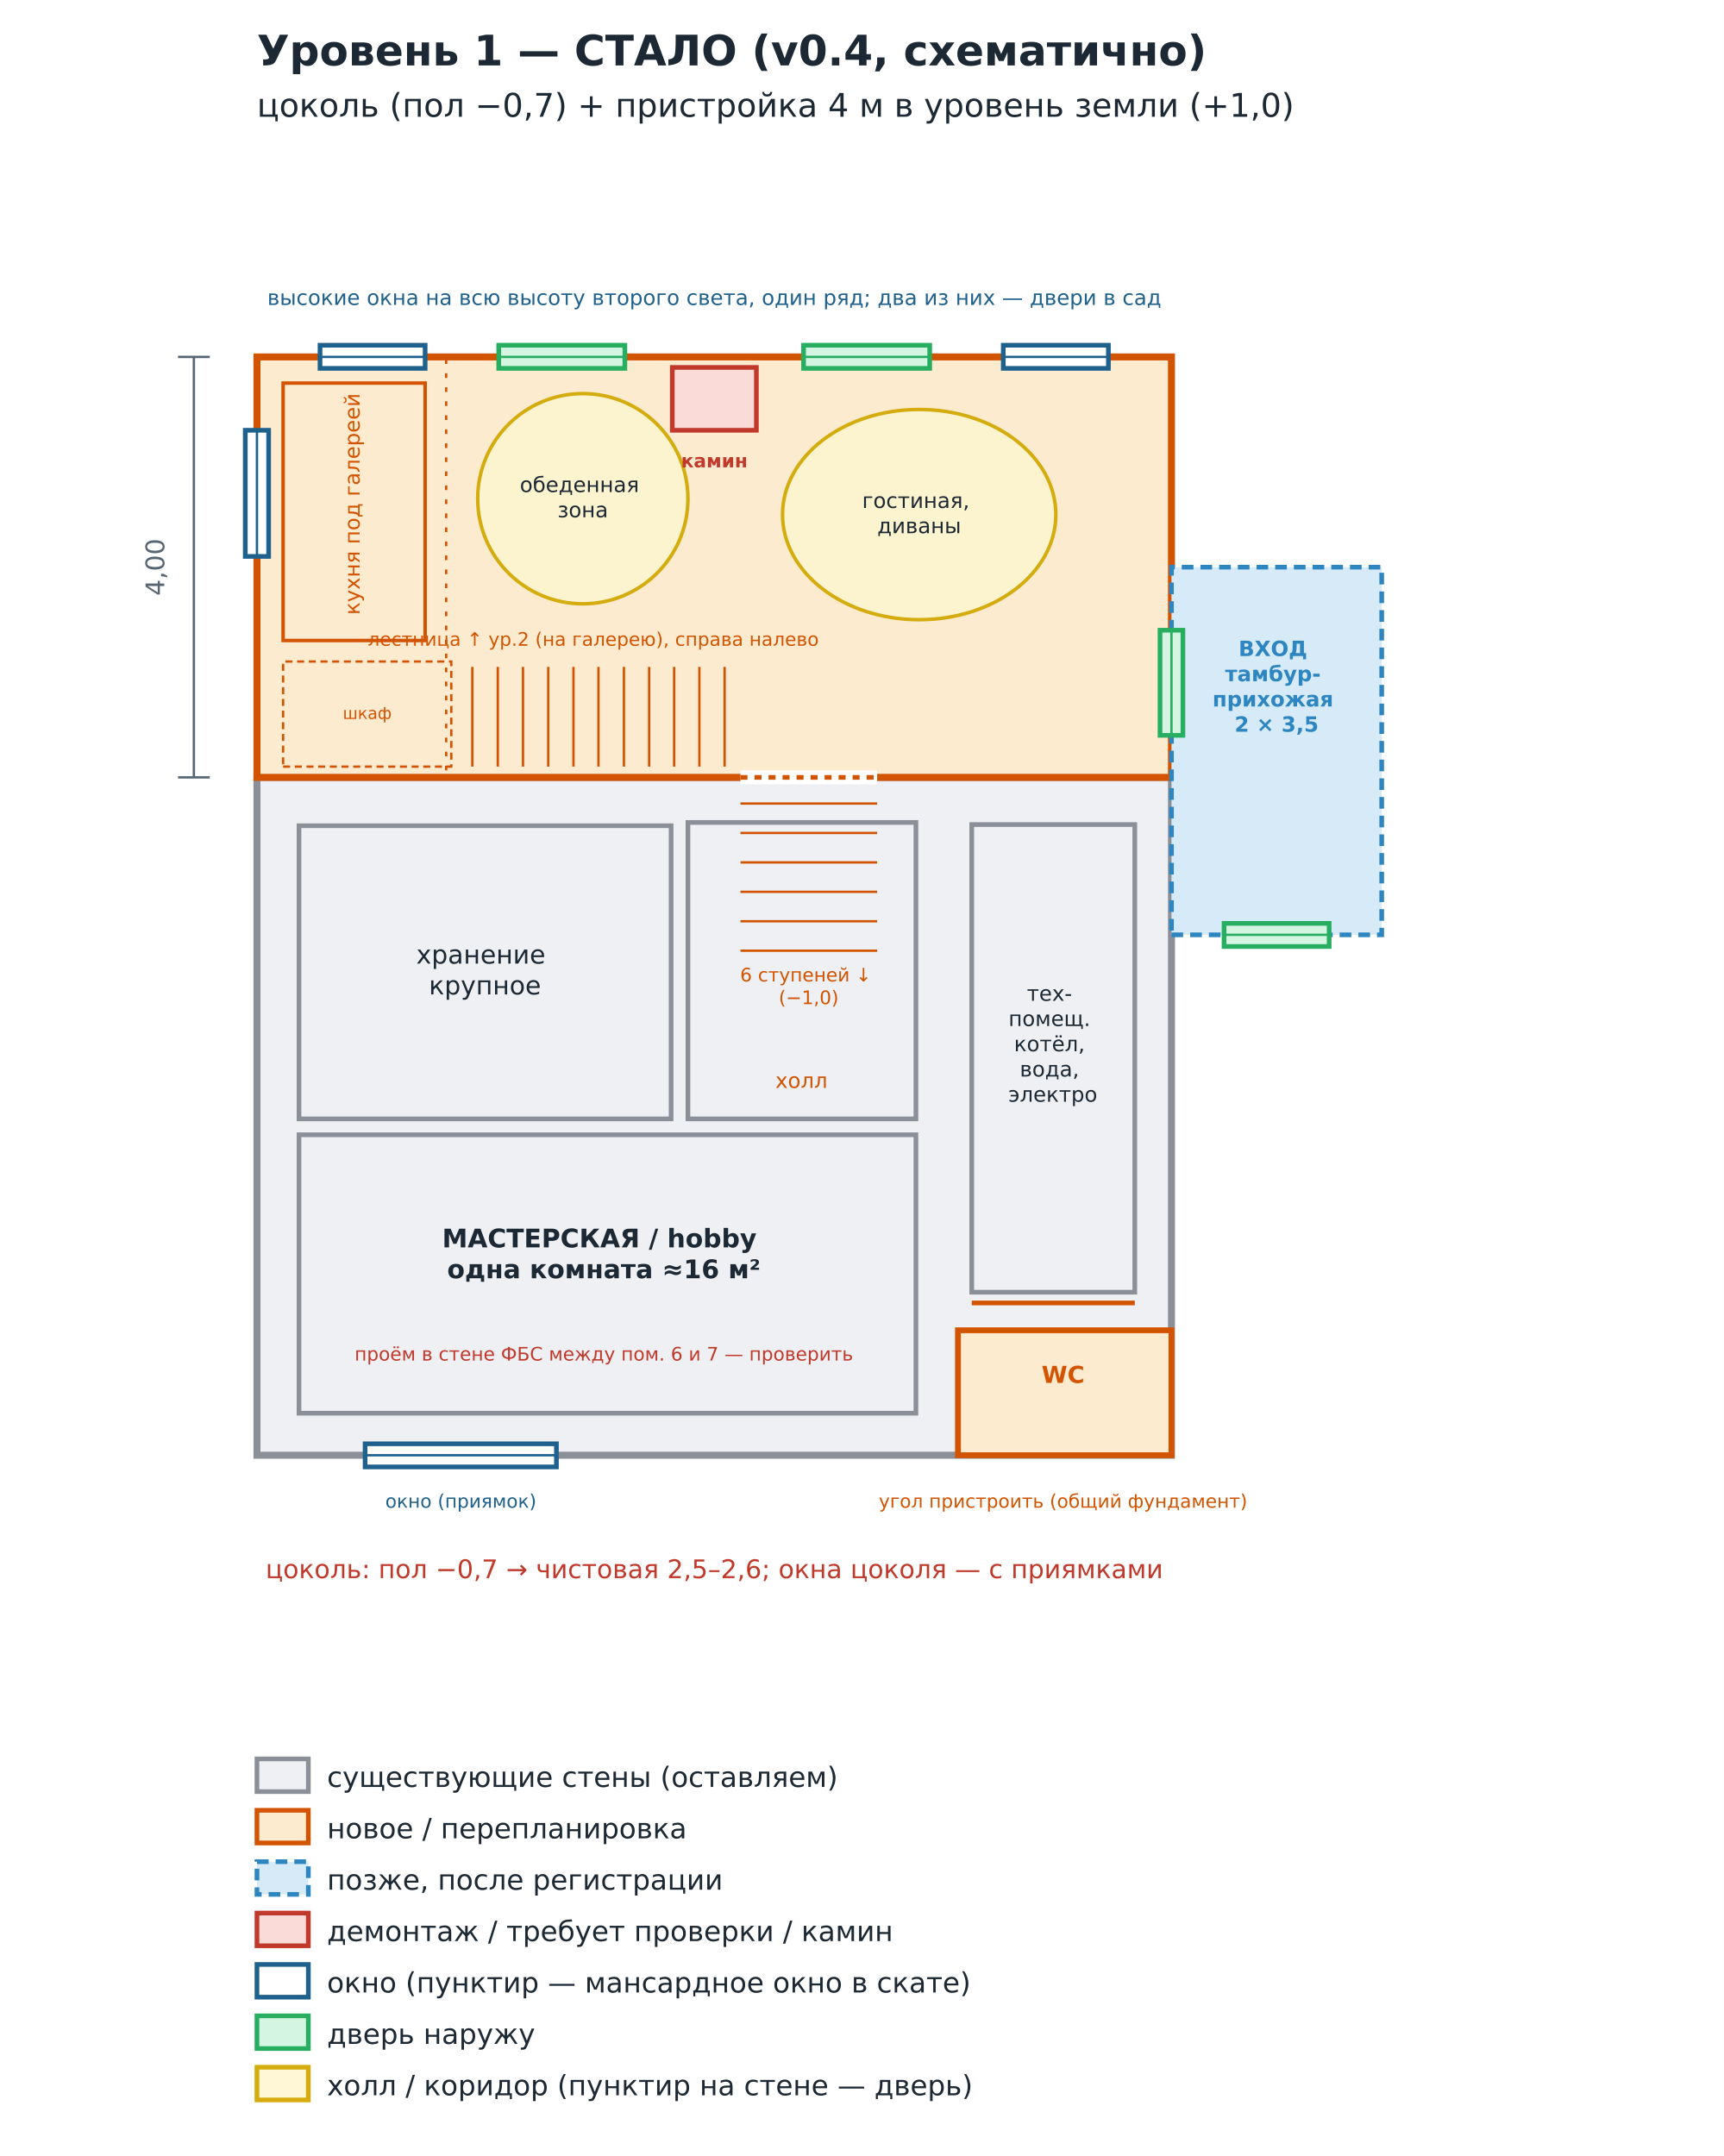
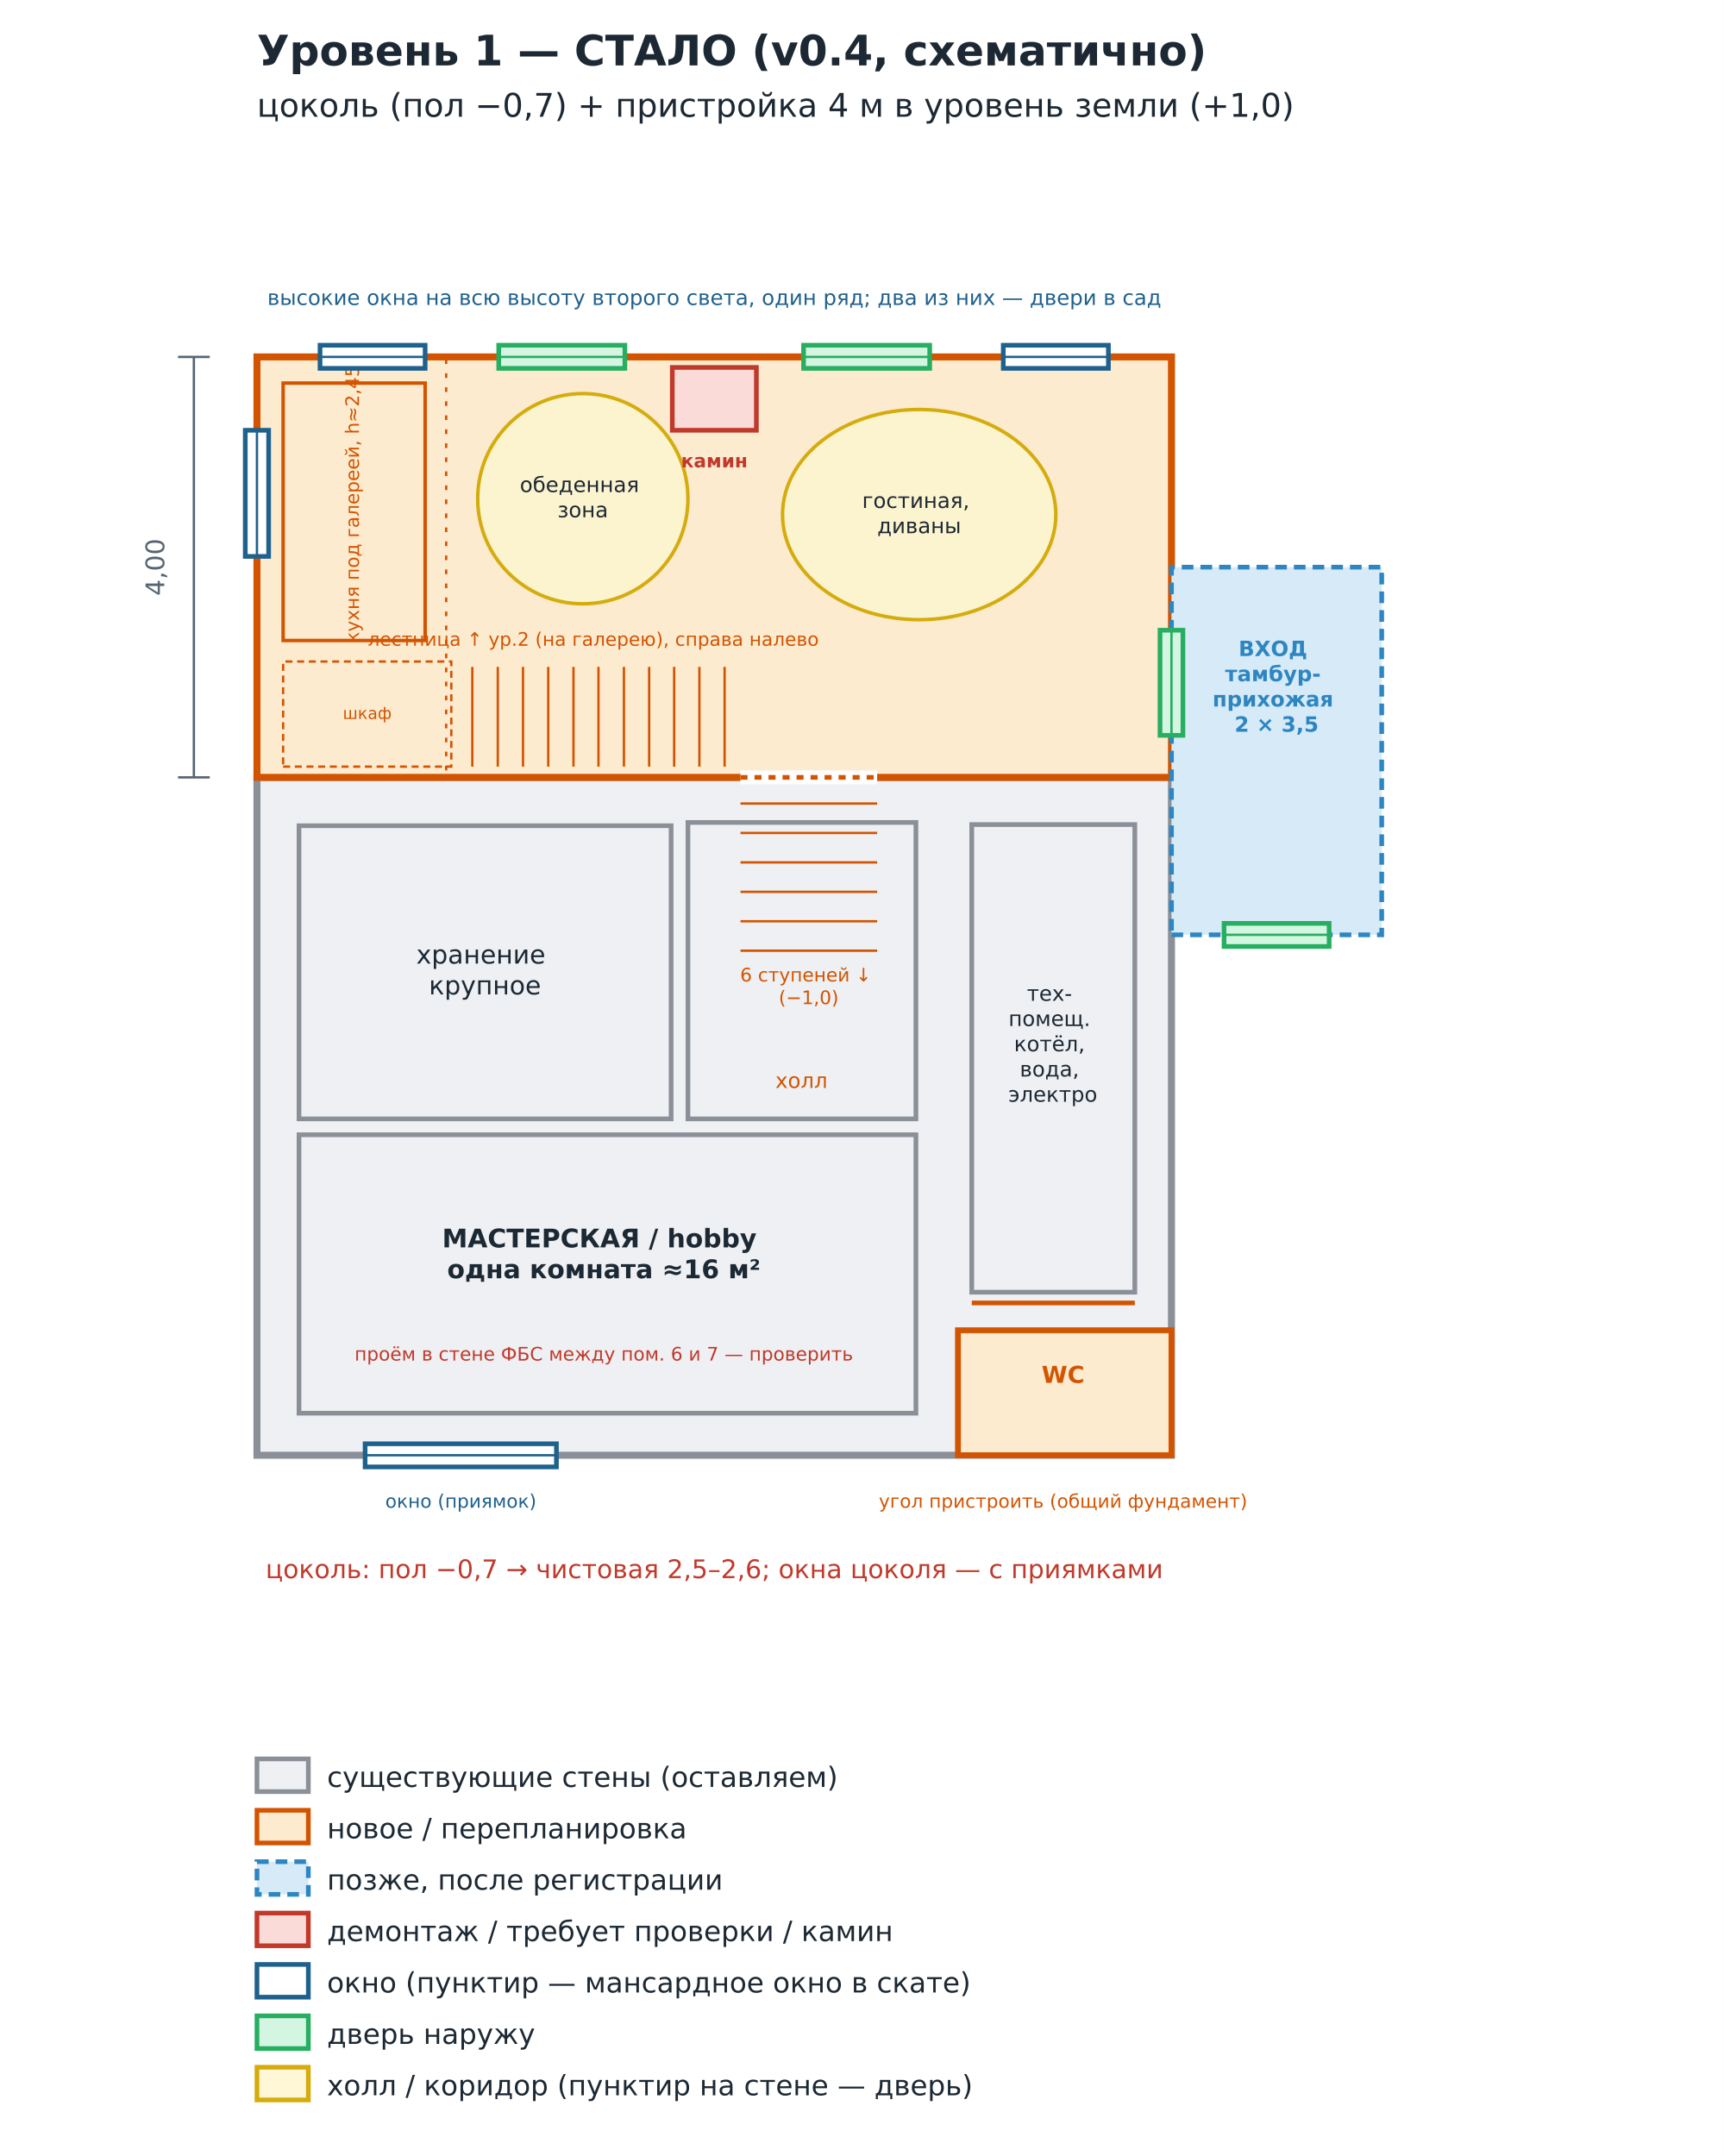
<svg xmlns="http://www.w3.org/2000/svg" width="738" height="923" viewBox="0 0 738 923">
  <rect width="100%" height="100%" fill="white" />
  <text x="110" y="28" font-family="DejaVu Sans, Arial, sans-serif" font-size="18" font-weight="bold" fill="#1c2833">Уровень 1 — СТАЛО (v0.4, схематично)</text>
  <text x="110" y="50" font-family="DejaVu Sans, Arial, sans-serif" font-size="14" font-weight="normal" fill="#1c2833">цоколь (пол −0,7) + пристройка 4 м в уровень земли (+1,0)</text>
  <polygon points="110.0,623.0 501.5,623.0 501.5,332.8 110.0,332.8" stroke="#8a8f98" fill="#eef0f3" stroke-width="3" fill-opacity="1" />
  <polygon points="410.1,623.0 501.5,623.0 501.5,569.5 410.1,569.5" stroke="#d35400" fill="#fdebd0" stroke-width="2.5" fill-opacity="1" />
  <polygon points="110.0,332.8 501.5,332.8 501.5,152.8 110.0,152.8" stroke="#d35400" fill="#fdebd0" stroke-width="3" fill-opacity="1" />
  <polygon points="128.0,479.0 287.3,479.0 287.3,353.5 128.0,353.5" stroke="#8a8f98" fill="none" stroke-width="2" fill-opacity="1" />
  <text font-family="DejaVu Sans, Arial, sans-serif" font-size="11" fill="#1c2833" text-anchor="middle" dominant-baseline="middle">
    <tspan x="207.6" y="409.4">хранение</tspan>
    <tspan x="207.6" y="422.6">крупное</tspan>
  </text>
  <polygon points="128.0,605.0 392.1,605.0 392.1,485.8 128.0,485.8" stroke="#8a8f98" fill="none" stroke-width="2" fill-opacity="1" />
  <text font-family="DejaVu Sans, Arial, sans-serif" font-size="11" fill="#1c2833" text-anchor="middle" dominant-baseline="middle" font-weight="bold">
    <tspan x="258.5" y="530.9">МАСТЕРСКАЯ / hobby</tspan>
    <tspan x="258.5" y="544.1">одна комната ≈16 м²</tspan>
  </text>
  <text font-family="DejaVu Sans, Arial, sans-serif" font-size="8" fill="#c0392b" text-anchor="middle" dominant-baseline="middle">
    <tspan x="258.5" y="580.2">проём в стене ФБС между пом. 6 и 7 — проверить</tspan>
  </text>
  <polygon points="294.5,479.0 392.1,479.0 392.1,352.1 294.5,352.1" stroke="#8a8f98" fill="none" stroke-width="2" fill-opacity="1" />
  <text font-family="DejaVu Sans, Arial, sans-serif" font-size="9" fill="#d35400" text-anchor="middle" dominant-baseline="middle">
    <tspan x="343.1" y="463.2">холл</tspan>
  </text>
  <polygon points="416.0,553.2 485.8,553.2 485.8,353.0 416.0,353.0" stroke="#8a8f98" fill="none" stroke-width="2" fill-opacity="1" />
  <text font-family="DejaVu Sans, Arial, sans-serif" font-size="9" fill="#1c2833" text-anchor="middle" dominant-baseline="middle">
    <tspan x="450.7" y="425.9">тех-</tspan>
    <tspan x="450.7" y="436.7">помещ.</tspan>
    <tspan x="450.7" y="447.5">котёл,</tspan>
    <tspan x="450.7" y="458.3">вода,</tspan>
    <tspan x="450.7" y="469.1">электро</tspan>
  </text>
  <line x1="416.0" y1="557.8" x2="485.8" y2="557.8" stroke="#d35400" stroke-width="2" />
  <text font-family="DejaVu Sans, Arial, sans-serif" font-size="10" fill="#d35400" text-anchor="middle" dominant-baseline="middle" font-weight="bold">
    <tspan x="455.1" y="589.2">WC</tspan>
  </text>
  <text font-family="DejaVu Sans, Arial, sans-serif" font-size="8" fill="#d35400" text-anchor="middle" dominant-baseline="middle">
    <tspan x="455.1" y="643.2">угол пристроить (общий фундамент)</tspan>
  </text>
  <polygon points="156.3,628.0 238.2,628.0 238.2,618.1 156.3,618.1" stroke="#1f618d" fill="white" stroke-width="2" fill-opacity="1" />
  <line x1="156.3" y1="623.0" x2="238.2" y2="623.0" stroke="#1f618d" stroke-width="1" />
  <text font-family="DejaVu Sans, Arial, sans-serif" font-size="8" fill="#1f618d" text-anchor="middle" dominant-baseline="middle">
    <tspan x="197.3" y="643.2">окно (приямок)</tspan>
  </text>
  <line x1="317.0" y1="332.8" x2="375.5" y2="332.8" stroke="white" stroke-width="6" />
  <line x1="317.0" y1="332.8" x2="375.5" y2="332.8" stroke="#d35400" stroke-width="2" stroke-dasharray="3,3" />
  <line x1="317.0" y1="344.0" x2="375.5" y2="344.0" stroke="#d35400" stroke-width="1" />
  <line x1="317.0" y1="356.6" x2="375.5" y2="356.6" stroke="#d35400" stroke-width="1" />
  <line x1="317.0" y1="369.2" x2="375.5" y2="369.2" stroke="#d35400" stroke-width="1" />
  <line x1="317.0" y1="381.8" x2="375.5" y2="381.8" stroke="#d35400" stroke-width="1" />
  <line x1="317.0" y1="394.4" x2="375.5" y2="394.4" stroke="#d35400" stroke-width="1" />
  <line x1="317.0" y1="407.0" x2="375.5" y2="407.0" stroke="#d35400" stroke-width="1" />
  <text font-family="DejaVu Sans, Arial, sans-serif" font-size="8" fill="#d35400" text-anchor="middle" dominant-baseline="middle">
    <tspan x="346.2" y="417.9">6 ступеней ↓</tspan>
    <tspan x="346.2" y="427.6">(−1,0)</tspan>
  </text>
  <line x1="310.2" y1="328.2" x2="310.2" y2="285.5" stroke="#d35400" stroke-width="1" />
  <line x1="299.4" y1="328.2" x2="299.4" y2="285.5" stroke="#d35400" stroke-width="1" />
  <line x1="288.6" y1="328.2" x2="288.6" y2="285.5" stroke="#d35400" stroke-width="1" />
  <line x1="277.9" y1="328.2" x2="277.9" y2="285.5" stroke="#d35400" stroke-width="1" />
  <line x1="267.1" y1="328.2" x2="267.1" y2="285.5" stroke="#d35400" stroke-width="1" />
  <line x1="256.2" y1="328.2" x2="256.2" y2="285.5" stroke="#d35400" stroke-width="1" />
  <line x1="245.5" y1="328.2" x2="245.5" y2="285.5" stroke="#d35400" stroke-width="1" />
  <line x1="234.7" y1="328.2" x2="234.7" y2="285.5" stroke="#d35400" stroke-width="1" />
  <line x1="223.9" y1="328.2" x2="223.9" y2="285.5" stroke="#d35400" stroke-width="1" />
  <line x1="213.1" y1="328.2" x2="213.1" y2="285.5" stroke="#d35400" stroke-width="1" />
  <line x1="202.2" y1="328.2" x2="202.2" y2="285.5" stroke="#d35400" stroke-width="1" />
  <text font-family="DejaVu Sans, Arial, sans-serif" font-size="8" fill="#d35400" text-anchor="middle" dominant-baseline="middle">
    <tspan x="254.0" y="274.2">лестница ↑ ур.2 (на галерею), справа налево</tspan>
  </text>
  <polygon points="121.2,328.2 193.2,328.2 193.2,283.2 121.2,283.2" stroke="#d35400" fill="none" stroke-width="1" stroke-dasharray="3,2" fill-opacity="1" />
  <text font-family="DejaVu Sans, Arial, sans-serif" font-size="7" fill="#d35400" text-anchor="middle" dominant-baseline="middle">
    <tspan x="157.2" y="305.8">шкаф</tspan>
  </text>
  <polygon points="121.2,274.2 182.0,274.2 182.0,164.0 121.2,164.0" stroke="#d35400" fill="none" stroke-width="1.5" fill-opacity="1" />
-   <text font-family="DejaVu Sans, Arial, sans-serif" font-size="9" fill="#d35400" text-anchor="middle" dominant-baseline="middle" transform="rotate(-90 151.4 215.8)">
-     <tspan x="151.4" y="215.8">кухня под галереей</tspan>
+   <text font-family="DejaVu Sans, Arial, sans-serif" font-size="8" fill="#d35400" text-anchor="middle" dominant-baseline="middle" transform="rotate(-90 151.4 215.8)">
+     <tspan x="151.4" y="215.8">кухня под галереей, h≈2,45</tspan>
  </text>
  <polygon points="110.0,332.8 191.0,332.8 191.0,152.8 110.0,152.8" stroke="#d35400" fill="none" stroke-width="1" stroke-dasharray="2,4" fill-opacity="1" />
  <ellipse cx="249.5" cy="213.5" rx="45.0" ry="45.0" stroke="#d4ac0d" fill="#fcf3cf" stroke-width="1.5" />
  <text font-family="DejaVu Sans, Arial, sans-serif" font-size="9" fill="#1c2833" text-anchor="middle" dominant-baseline="middle">
    <tspan x="249.5" y="208.1">обеденная</tspan>
    <tspan x="249.5" y="218.9">зона</tspan>
  </text>
  <ellipse cx="393.5" cy="220.3" rx="58.5" ry="45.0" stroke="#d4ac0d" fill="#fcf3cf" stroke-width="1.5" />
  <text font-family="DejaVu Sans, Arial, sans-serif" font-size="9" fill="#1c2833" text-anchor="middle" dominant-baseline="middle">
    <tspan x="393.5" y="214.9">гостиная,</tspan>
    <tspan x="393.5" y="225.7">диваны</tspan>
  </text>
  <polygon points="287.8,184.2 323.8,184.2 323.8,157.3 287.8,157.3" stroke="#c0392b" fill="#fadbd8" stroke-width="2" fill-opacity="1" />
  <text font-family="DejaVu Sans, Arial, sans-serif" font-size="8" fill="#c0392b" text-anchor="middle" dominant-baseline="middle" font-weight="bold">
    <tspan x="305.8" y="197.8">камин</tspan>
  </text>
  <polygon points="137.0,157.7 182.0,157.7 182.0,147.8 137.0,147.8" stroke="#1f618d" fill="white" stroke-width="2" fill-opacity="1" />
  <line x1="137.0" y1="152.8" x2="182.0" y2="152.8" stroke="#1f618d" stroke-width="1" />
  <polygon points="213.5,157.7 267.5,157.7 267.5,147.8 213.5,147.8" stroke="#27ae60" fill="#d5f5e3" stroke-width="2" fill-opacity="1" />
  <line x1="213.5" y1="152.8" x2="267.5" y2="152.8" stroke="#27ae60" stroke-width="1" />
  <polygon points="344.0,157.7 398.0,157.7 398.0,147.8 344.0,147.8" stroke="#27ae60" fill="#d5f5e3" stroke-width="2" fill-opacity="1" />
  <line x1="344.0" y1="152.8" x2="398.0" y2="152.8" stroke="#27ae60" stroke-width="1" />
  <polygon points="429.5,157.7 474.5,157.7 474.5,147.8 429.5,147.8" stroke="#1f618d" fill="white" stroke-width="2" fill-opacity="1" />
  <line x1="429.5" y1="152.8" x2="474.5" y2="152.8" stroke="#1f618d" stroke-width="1" />
  <polygon points="105.0,238.2 115.0,238.2 115.0,184.2 105.0,184.2" stroke="#1f618d" fill="white" stroke-width="2" fill-opacity="1" />
  <line x1="110.0" y1="238.2" x2="110.0" y2="184.2" stroke="#1f618d" stroke-width="1" />
  <text font-family="DejaVu Sans, Arial, sans-serif" font-size="9" fill="#1f618d" text-anchor="middle" dominant-baseline="middle">
    <tspan x="305.8" y="128.0">высокие окна на всю высоту второго света, один ряд; два из них — двери в сад</tspan>
  </text>
  <polygon points="501.5,400.2 591.5,400.2 591.5,242.8 501.5,242.8" stroke="#2e86c1" fill="#d6eaf8" stroke-width="2" stroke-dasharray="5,3" fill-opacity="1" />
  <text font-family="DejaVu Sans, Arial, sans-serif" font-size="9" fill="#2e86c1" text-anchor="middle" dominant-baseline="middle" font-weight="bold">
    <tspan x="546.5" y="278.3">ВХОД</tspan>
    <tspan x="546.5" y="289.1">тамбур-</tspan>
    <tspan x="546.5" y="299.9">прихожая</tspan>
    <tspan x="546.5" y="310.7">2 × 3,5</tspan>
  </text>
  <polygon points="496.6,314.8 506.4,314.8 506.4,269.8 496.6,269.8" stroke="#27ae60" fill="#d5f5e3" stroke-width="2" fill-opacity="1" />
  <line x1="501.5" y1="314.8" x2="501.5" y2="269.8" stroke="#27ae60" stroke-width="1" />
  <polygon points="524.0,405.2 569.0,405.2 569.0,395.3 524.0,395.3" stroke="#27ae60" fill="#d5f5e3" stroke-width="2" fill-opacity="1" />
  <line x1="524.0" y1="400.2" x2="569.0" y2="400.2" stroke="#27ae60" stroke-width="1" />
  <text font-family="DejaVu Sans, Arial, sans-serif" font-size="11" fill="#c0392b" text-anchor="middle" dominant-baseline="middle">
    <tspan x="305.8" y="672.5">цоколь: пол −0,7 → чистовая 2,5–2,6; окна цоколя — с приямками</tspan>
  </text>
  <line x1="83.0" y1="332.8" x2="83.0" y2="152.8" stroke="#566573" stroke-width="1" />
  <line x1="76.2" y1="332.8" x2="89.8" y2="332.8" stroke="#566573" stroke-width="1" />
  <line x1="76.2" y1="152.8" x2="89.8" y2="152.8" stroke="#566573" stroke-width="1" />
  <text font-family="DejaVu Sans, Arial, sans-serif" font-size="11" fill="#566573" text-anchor="middle" dominant-baseline="middle" transform="rotate(-90 67.2 242.8)">
    <tspan x="67.2" y="242.8">4,00</tspan>
  </text>
  <rect x="110" y="753.0" width="22" height="14" stroke="#8a8f98" fill="#eef0f3" stroke-width="2" />
  <text x="140" y="765.0" font-family="DejaVu Sans, Arial, sans-serif" font-size="12" fill="#1c2833" text-anchor="start">существующие стены (оставляем)</text>
  <rect x="110" y="775.0" width="22" height="14" stroke="#d35400" fill="#fdebd0" stroke-width="2" />
  <text x="140" y="787.0" font-family="DejaVu Sans, Arial, sans-serif" font-size="12" fill="#1c2833" text-anchor="start">новое / перепланировка</text>
  <rect x="110" y="797.0" width="22" height="14" stroke="#2e86c1" fill="#d6eaf8" stroke-width="2" stroke-dasharray="5,3" />
  <text x="140" y="809.0" font-family="DejaVu Sans, Arial, sans-serif" font-size="12" fill="#1c2833" text-anchor="start">позже, после регистрации</text>
  <rect x="110" y="819.0" width="22" height="14" stroke="#c0392b" fill="#fadbd8" stroke-width="2" />
  <text x="140" y="831.0" font-family="DejaVu Sans, Arial, sans-serif" font-size="12" fill="#1c2833" text-anchor="start">демонтаж / требует проверки / камин</text>
  <rect x="110" y="841.0" width="22" height="14" stroke="#1f618d" fill="white" stroke-width="2" />
  <text x="140" y="853.0" font-family="DejaVu Sans, Arial, sans-serif" font-size="12" fill="#1c2833" text-anchor="start">окно (пунктир — мансардное окно в скате)</text>
  <rect x="110" y="863.0" width="22" height="14" stroke="#27ae60" fill="#d5f5e3" stroke-width="2" />
  <text x="140" y="875.0" font-family="DejaVu Sans, Arial, sans-serif" font-size="12" fill="#1c2833" text-anchor="start">дверь наружу</text>
  <rect x="110" y="885.0" width="22" height="14" stroke="#d4ac0d" fill="#fff7d6" stroke-width="2" />
  <text x="140" y="897.0" font-family="DejaVu Sans, Arial, sans-serif" font-size="12" fill="#1c2833" text-anchor="start">холл / коридор (пунктир на стене — дверь)</text>
</svg>
